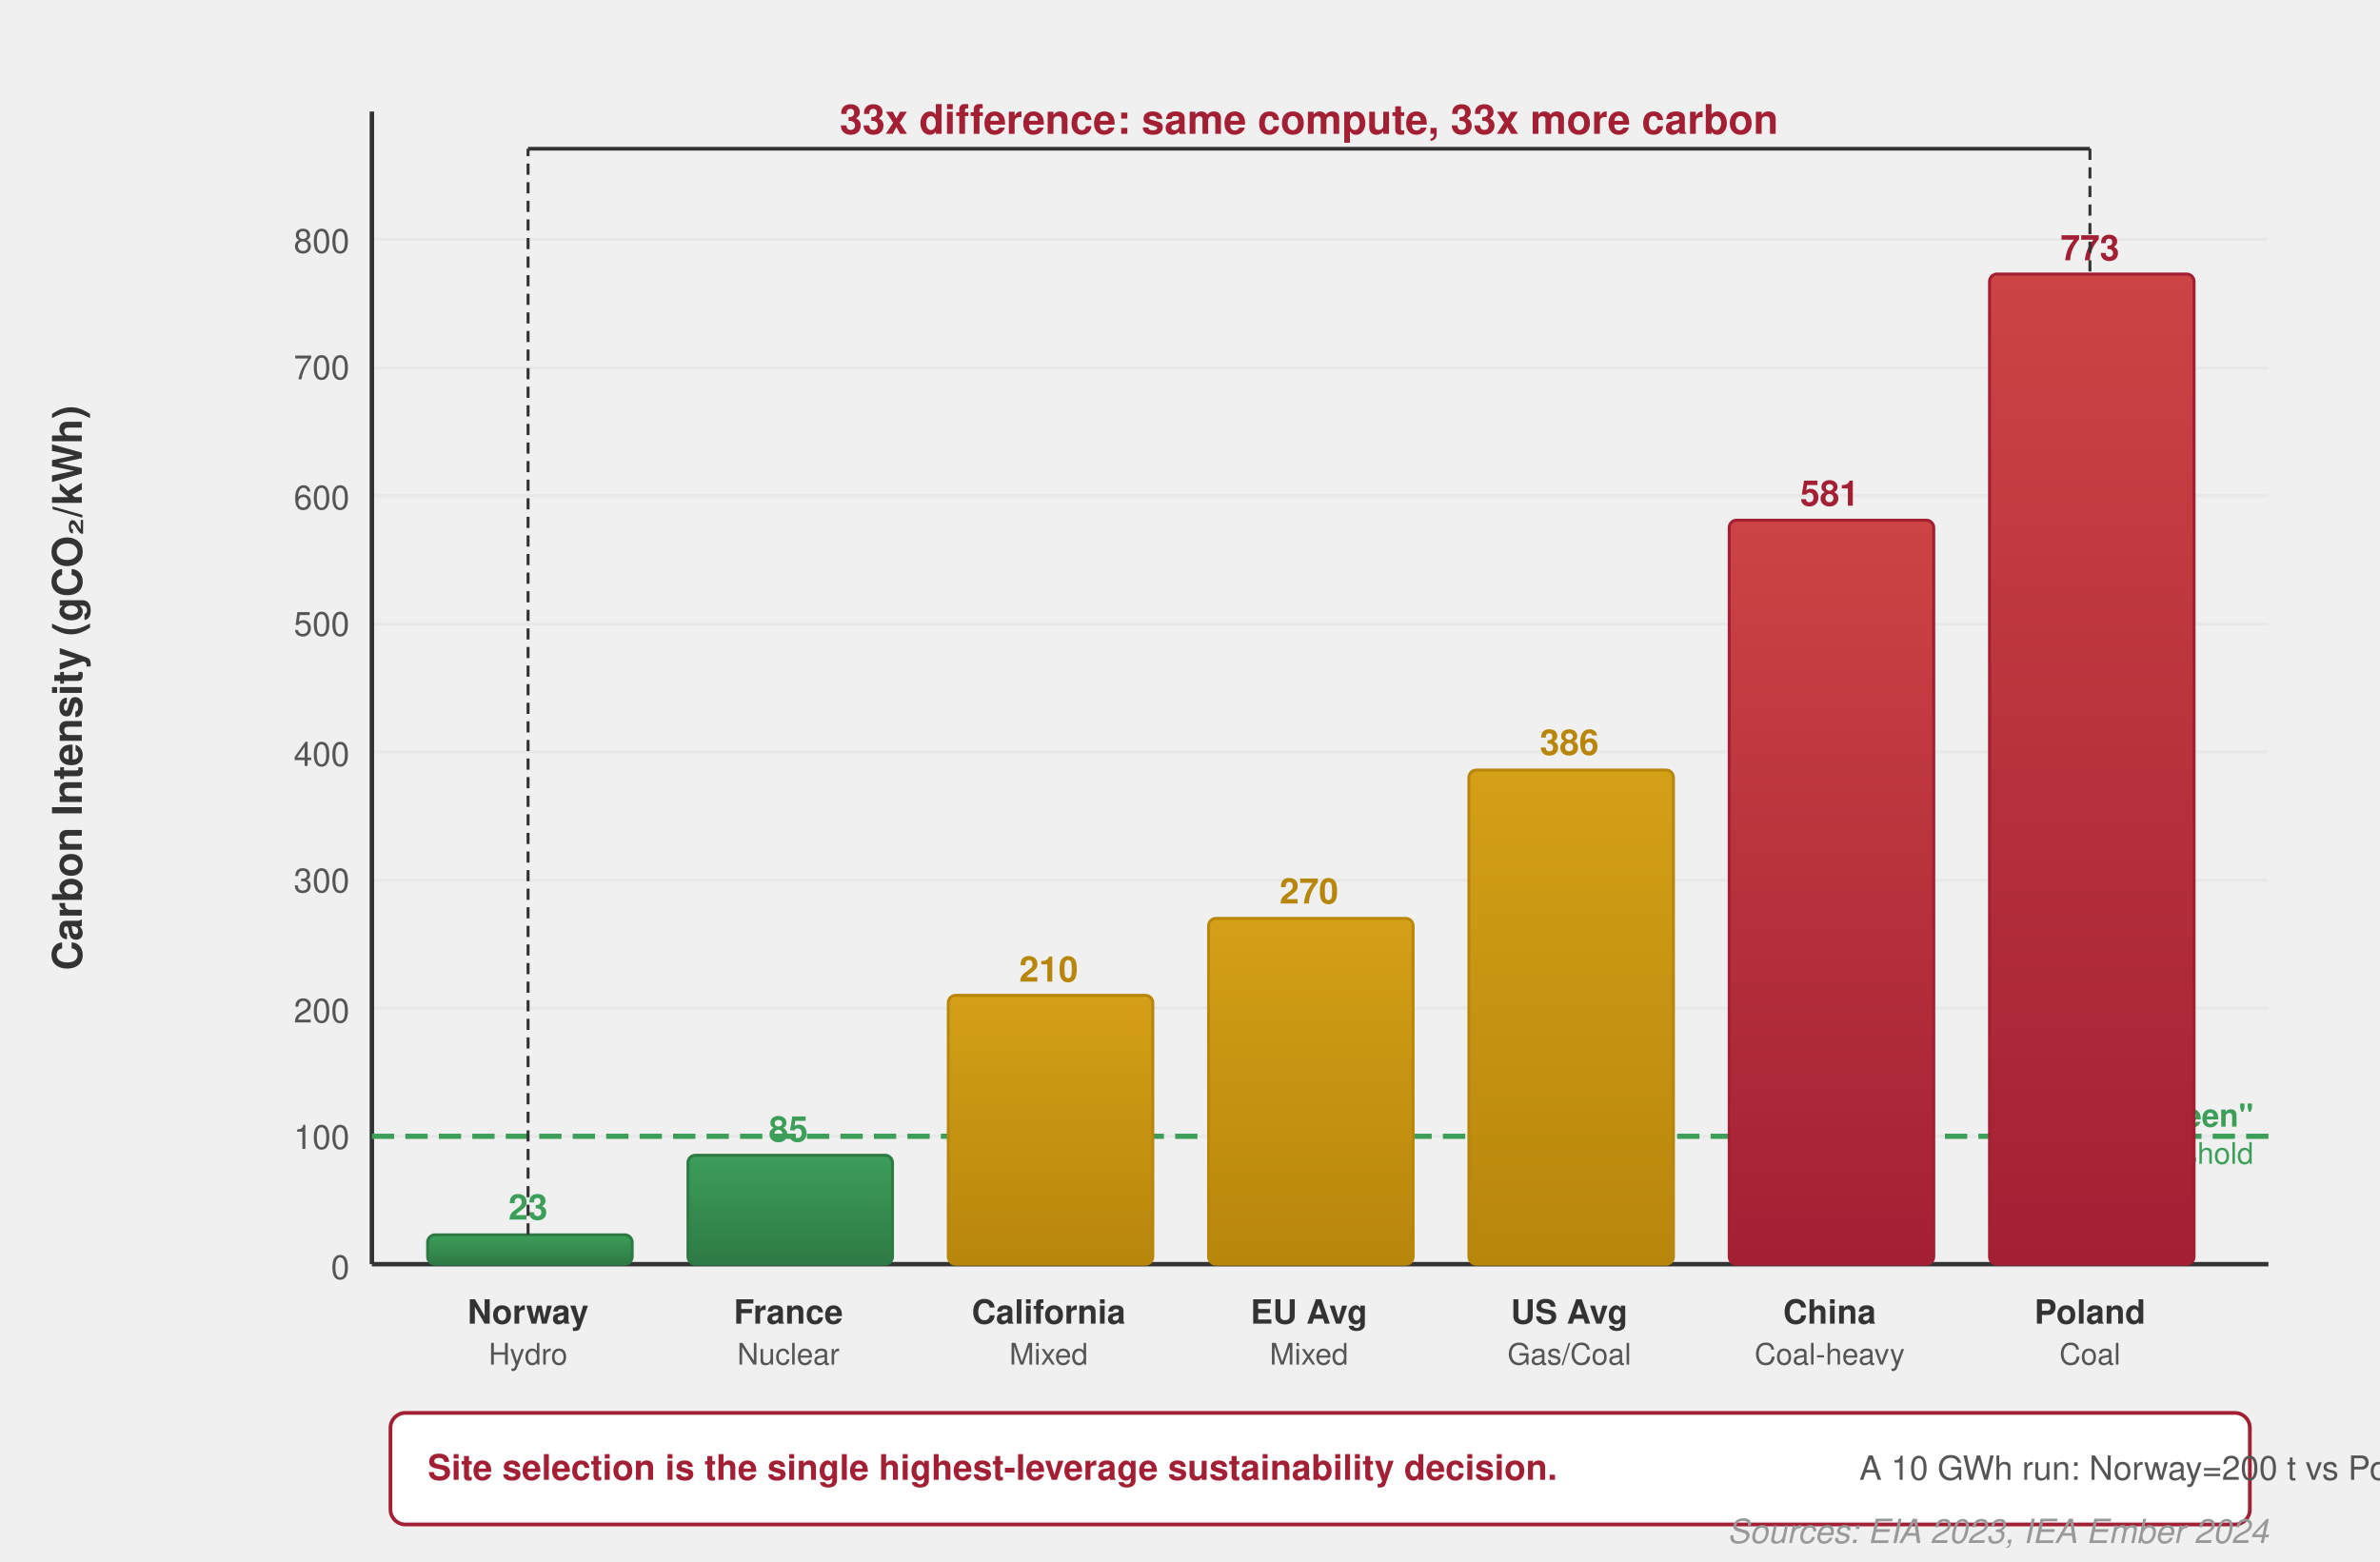
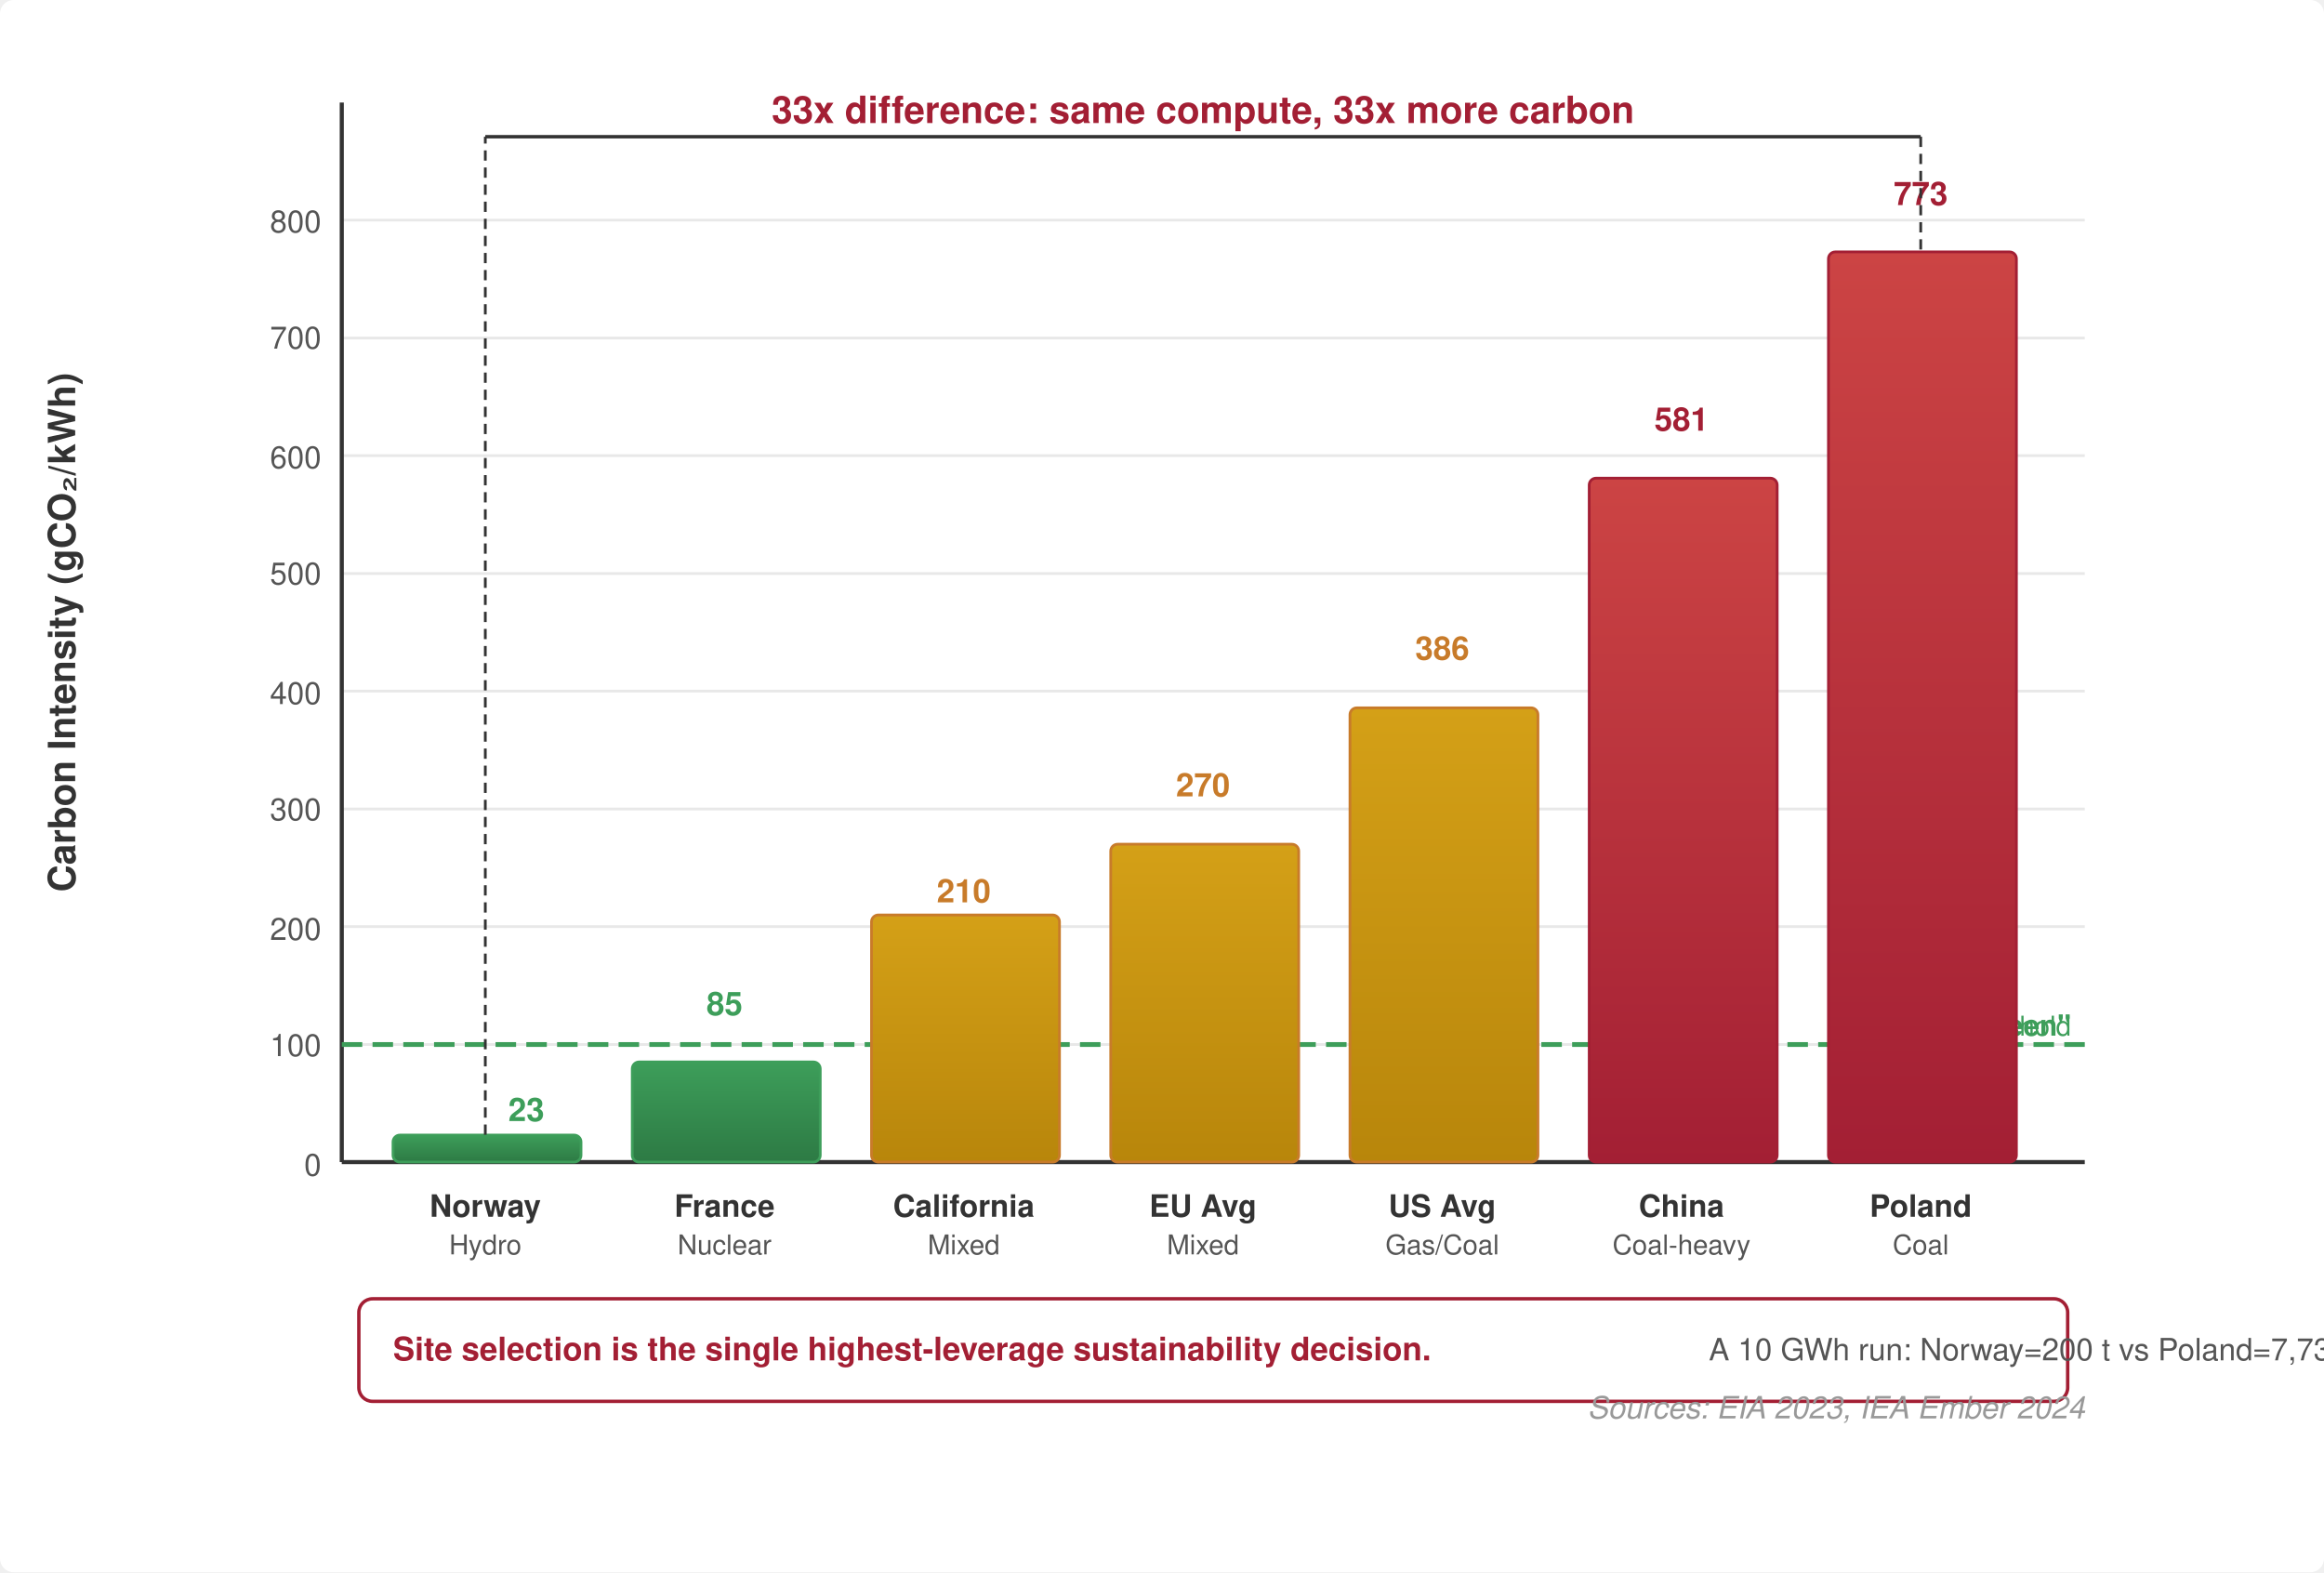
- <svg xmlns="http://www.w3.org/2000/svg" viewBox="0 0 640 420" font-family="Helvetica Neue, Helvetica, Arial, sans-serif">
+ <svg xmlns="http://www.w3.org/2000/svg" viewBox="0 0 680 460" font-family="Helvetica Neue, Helvetica, Arial, sans-serif">
+   <rect width="680" height="460" fill="#fff" rx="4" />
  <defs>
    <linearGradient id="green-bar" x1="0" y1="0" x2="0" y2="1">
      <stop offset="0%" stop-color="#3d9e5a" />
      <stop offset="100%" stop-color="#2d7a44" />
    </linearGradient>
    <linearGradient id="yellow-bar" x1="0" y1="0" x2="0" y2="1">
      <stop offset="0%" stop-color="#d4a017" />
      <stop offset="100%" stop-color="#b8860b" />
    </linearGradient>
    <linearGradient id="red-bar" x1="0" y1="0" x2="0" y2="1">
      <stop offset="0%" stop-color="#c44" />
      <stop offset="100%" stop-color="#a31f34" />
    </linearGradient>
  </defs>
  <g stroke="#e8e8e8" stroke-width="0.8">
    <line x1="100" y1="305.6" x2="610" y2="305.6" />
    <line x1="100" y1="271.1" x2="610" y2="271.1" />
    <line x1="100" y1="236.7" x2="610" y2="236.7" />
    <line x1="100" y1="202.2" x2="610" y2="202.2" />
    <line x1="100" y1="167.8" x2="610" y2="167.8" />
    <line x1="100" y1="133.3" x2="610" y2="133.3" />
    <line x1="100" y1="98.9" x2="610" y2="98.9" />
    <line x1="100" y1="64.4" x2="610" y2="64.4" />
  </g>
  <line x1="100" y1="340" x2="610" y2="340" stroke="#333" stroke-width="1.2" />
  <line x1="100" y1="30" x2="100" y2="340" stroke="#333" stroke-width="1.2" />
  <g font-size="9" fill="#555" text-anchor="end">
    <text x="94" y="344">0</text>
    <text x="94" y="309">100</text>
    <text x="94" y="275">200</text>
    <text x="94" y="240">300</text>
    <text x="94" y="206">400</text>
    <text x="94" y="171">500</text>
    <text x="94" y="137">600</text>
    <text x="94" y="102">700</text>
    <text x="94" y="68">800</text>
  </g>
  <text x="22" y="185" text-anchor="middle" font-size="11" font-weight="600" fill="#333" transform="rotate(-90,22,185)">Carbon Intensity (gCO₂/kWh)</text>
  <line x1="100" y1="305.6" x2="610" y2="305.6" stroke="#3d9e5a" stroke-width="1.4" stroke-dasharray="6,3" />
  <text x="606" y="303" font-size="8.5" font-weight="700" fill="#3d9e5a" text-anchor="end">"Green"</text>
-   <text x="606" y="313" font-size="8" fill="#3d9e5a" text-anchor="end">threshold</text>
-   <rect x="115" y="332.1" width="55" height="7.9" rx="2" fill="url(#green-bar)" stroke="#2d7a44" stroke-width="0.8" />
-   <text x="142" y="328" text-anchor="middle" font-size="9.5" font-weight="700" fill="#3d9e5a">23</text>
+   <text x="606" y="303.0" font-size="8" fill="#3d9e5a" text-anchor="end">threshold</text>
+   <rect x="115" y="332.1" width="55" height="7.9" rx="2" fill="url(#green-bar)" stroke="#3d9e5a" stroke-width="0.8" />
+   <text x="154.0" y="328" text-anchor="middle" font-size="9.5" font-weight="700" fill="#3d9e5a">23</text>
  <text x="142" y="356" text-anchor="middle" font-size="9" font-weight="700" fill="#333">Norway</text>
  <text x="142" y="367" text-anchor="middle" font-size="8" fill="#555">Hydro</text>
-   <rect x="185" y="310.7" width="55" height="29.3" rx="2" fill="url(#green-bar)" stroke="#2d7a44" stroke-width="0.8" />
-   <text x="212" y="307" text-anchor="middle" font-size="9.5" font-weight="700" fill="#3d9e5a">85</text>
+   <rect x="185" y="310.7" width="55" height="29.3" rx="2" fill="url(#green-bar)" stroke="#3d9e5a" stroke-width="0.8" />
+   <text x="212" y="297.0" text-anchor="middle" font-size="9.5" font-weight="700" fill="#3d9e5a">85</text>
  <text x="212" y="356" text-anchor="middle" font-size="9" font-weight="700" fill="#333">France</text>
  <text x="212" y="367" text-anchor="middle" font-size="8" fill="#555">Nuclear</text>
-   <rect x="255" y="267.7" width="55" height="72.3" rx="2" fill="url(#yellow-bar)" stroke="#b8860b" stroke-width="0.8" />
-   <text x="282" y="264" text-anchor="middle" font-size="9.5" font-weight="700" fill="#b8860b">210</text>
+   <rect x="255" y="267.7" width="55" height="72.3" rx="2" fill="url(#yellow-bar)" stroke="#c87b2a" stroke-width="0.8" />
+   <text x="282" y="264" text-anchor="middle" font-size="9.5" font-weight="700" fill="#c87b2a">210</text>
  <text x="282" y="356" text-anchor="middle" font-size="9" font-weight="700" fill="#333">California</text>
  <text x="282" y="367" text-anchor="middle" font-size="8" fill="#555">Mixed</text>
-   <rect x="325" y="247.0" width="55" height="93.0" rx="2" fill="url(#yellow-bar)" stroke="#b8860b" stroke-width="0.8" />
-   <text x="352" y="243" text-anchor="middle" font-size="9.5" font-weight="700" fill="#b8860b">270</text>
+   <rect x="325" y="247.0" width="55" height="93.0" rx="2" fill="url(#yellow-bar)" stroke="#c87b2a" stroke-width="0.8" />
+   <text x="352" y="233.0" text-anchor="middle" font-size="9.5" font-weight="700" fill="#c87b2a">270</text>
  <text x="352" y="356" text-anchor="middle" font-size="9" font-weight="700" fill="#333">EU Avg</text>
  <text x="352" y="367" text-anchor="middle" font-size="8" fill="#555">Mixed</text>
-   <rect x="395" y="207.1" width="55" height="132.9" rx="2" fill="url(#yellow-bar)" stroke="#b8860b" stroke-width="0.8" />
-   <text x="422" y="203" text-anchor="middle" font-size="9.5" font-weight="700" fill="#b8860b">386</text>
+   <rect x="395" y="207.1" width="55" height="132.9" rx="2" fill="url(#yellow-bar)" stroke="#c87b2a" stroke-width="0.8" />
+   <text x="422" y="193.0" text-anchor="middle" font-size="9.5" font-weight="700" fill="#c87b2a">386</text>
  <text x="422" y="356" text-anchor="middle" font-size="9" font-weight="700" fill="#333">US Avg</text>
  <text x="422" y="367" text-anchor="middle" font-size="8" fill="#555">Gas/Coal</text>
  <rect x="465" y="139.9" width="55" height="200.1" rx="2" fill="url(#red-bar)" stroke="#a31f34" stroke-width="0.8" />
-   <text x="492" y="136" text-anchor="middle" font-size="9.5" font-weight="700" fill="#a31f34">581</text>
+   <text x="492" y="126.0" text-anchor="middle" font-size="9.5" font-weight="700" fill="#a31f34">581</text>
  <text x="492" y="356" text-anchor="middle" font-size="9" font-weight="700" fill="#333">China</text>
  <text x="492" y="367" text-anchor="middle" font-size="8" fill="#555">Coal-heavy</text>
  <rect x="535" y="73.7" width="55" height="266.3" rx="2" fill="url(#red-bar)" stroke="#a31f34" stroke-width="0.8" />
-   <text x="562" y="70" text-anchor="middle" font-size="9.5" font-weight="700" fill="#a31f34">773</text>
+   <text x="562" y="60.0" text-anchor="middle" font-size="9.5" font-weight="700" fill="#a31f34">773</text>
  <text x="562" y="356" text-anchor="middle" font-size="9" font-weight="700" fill="#333">Poland</text>
  <text x="562" y="367" text-anchor="middle" font-size="8" fill="#555">Coal</text>
  <line x1="142" y1="332" x2="142" y2="40" stroke="#333" stroke-width="0.8" stroke-dasharray="3,2" />
  <line x1="562" y1="73" x2="562" y2="40" stroke="#333" stroke-width="0.8" stroke-dasharray="3,2" />
  <line x1="142" y1="40" x2="562" y2="40" stroke="#333" stroke-width="1" />
  <text x="352" y="36" text-anchor="middle" font-size="11" font-weight="700" fill="#a31f34">33x difference: same compute, 33x more carbon</text>
-   <rect x="105" y="380" width="500" height="30" rx="4" fill="white" stroke="#a31f34" stroke-width="1" />
+   <rect x="105" y="380" width="500" height="30" rx="4" fill="#fff" stroke="#a31f34" stroke-width="1" />
  <text x="115" y="398" font-size="9.5" font-weight="700" fill="#a31f34">Site selection is the single highest-leverage sustainability decision.</text>
  <text x="500" y="398" font-size="9" fill="#555">A 10 GWh run: Norway=200 t vs Poland=7,730 t CO₂</text>
  <text x="610" y="415" text-anchor="end" font-size="9" fill="#999" font-style="italic">Sources: EIA 2023, IEA Ember 2024</text>
</svg>
